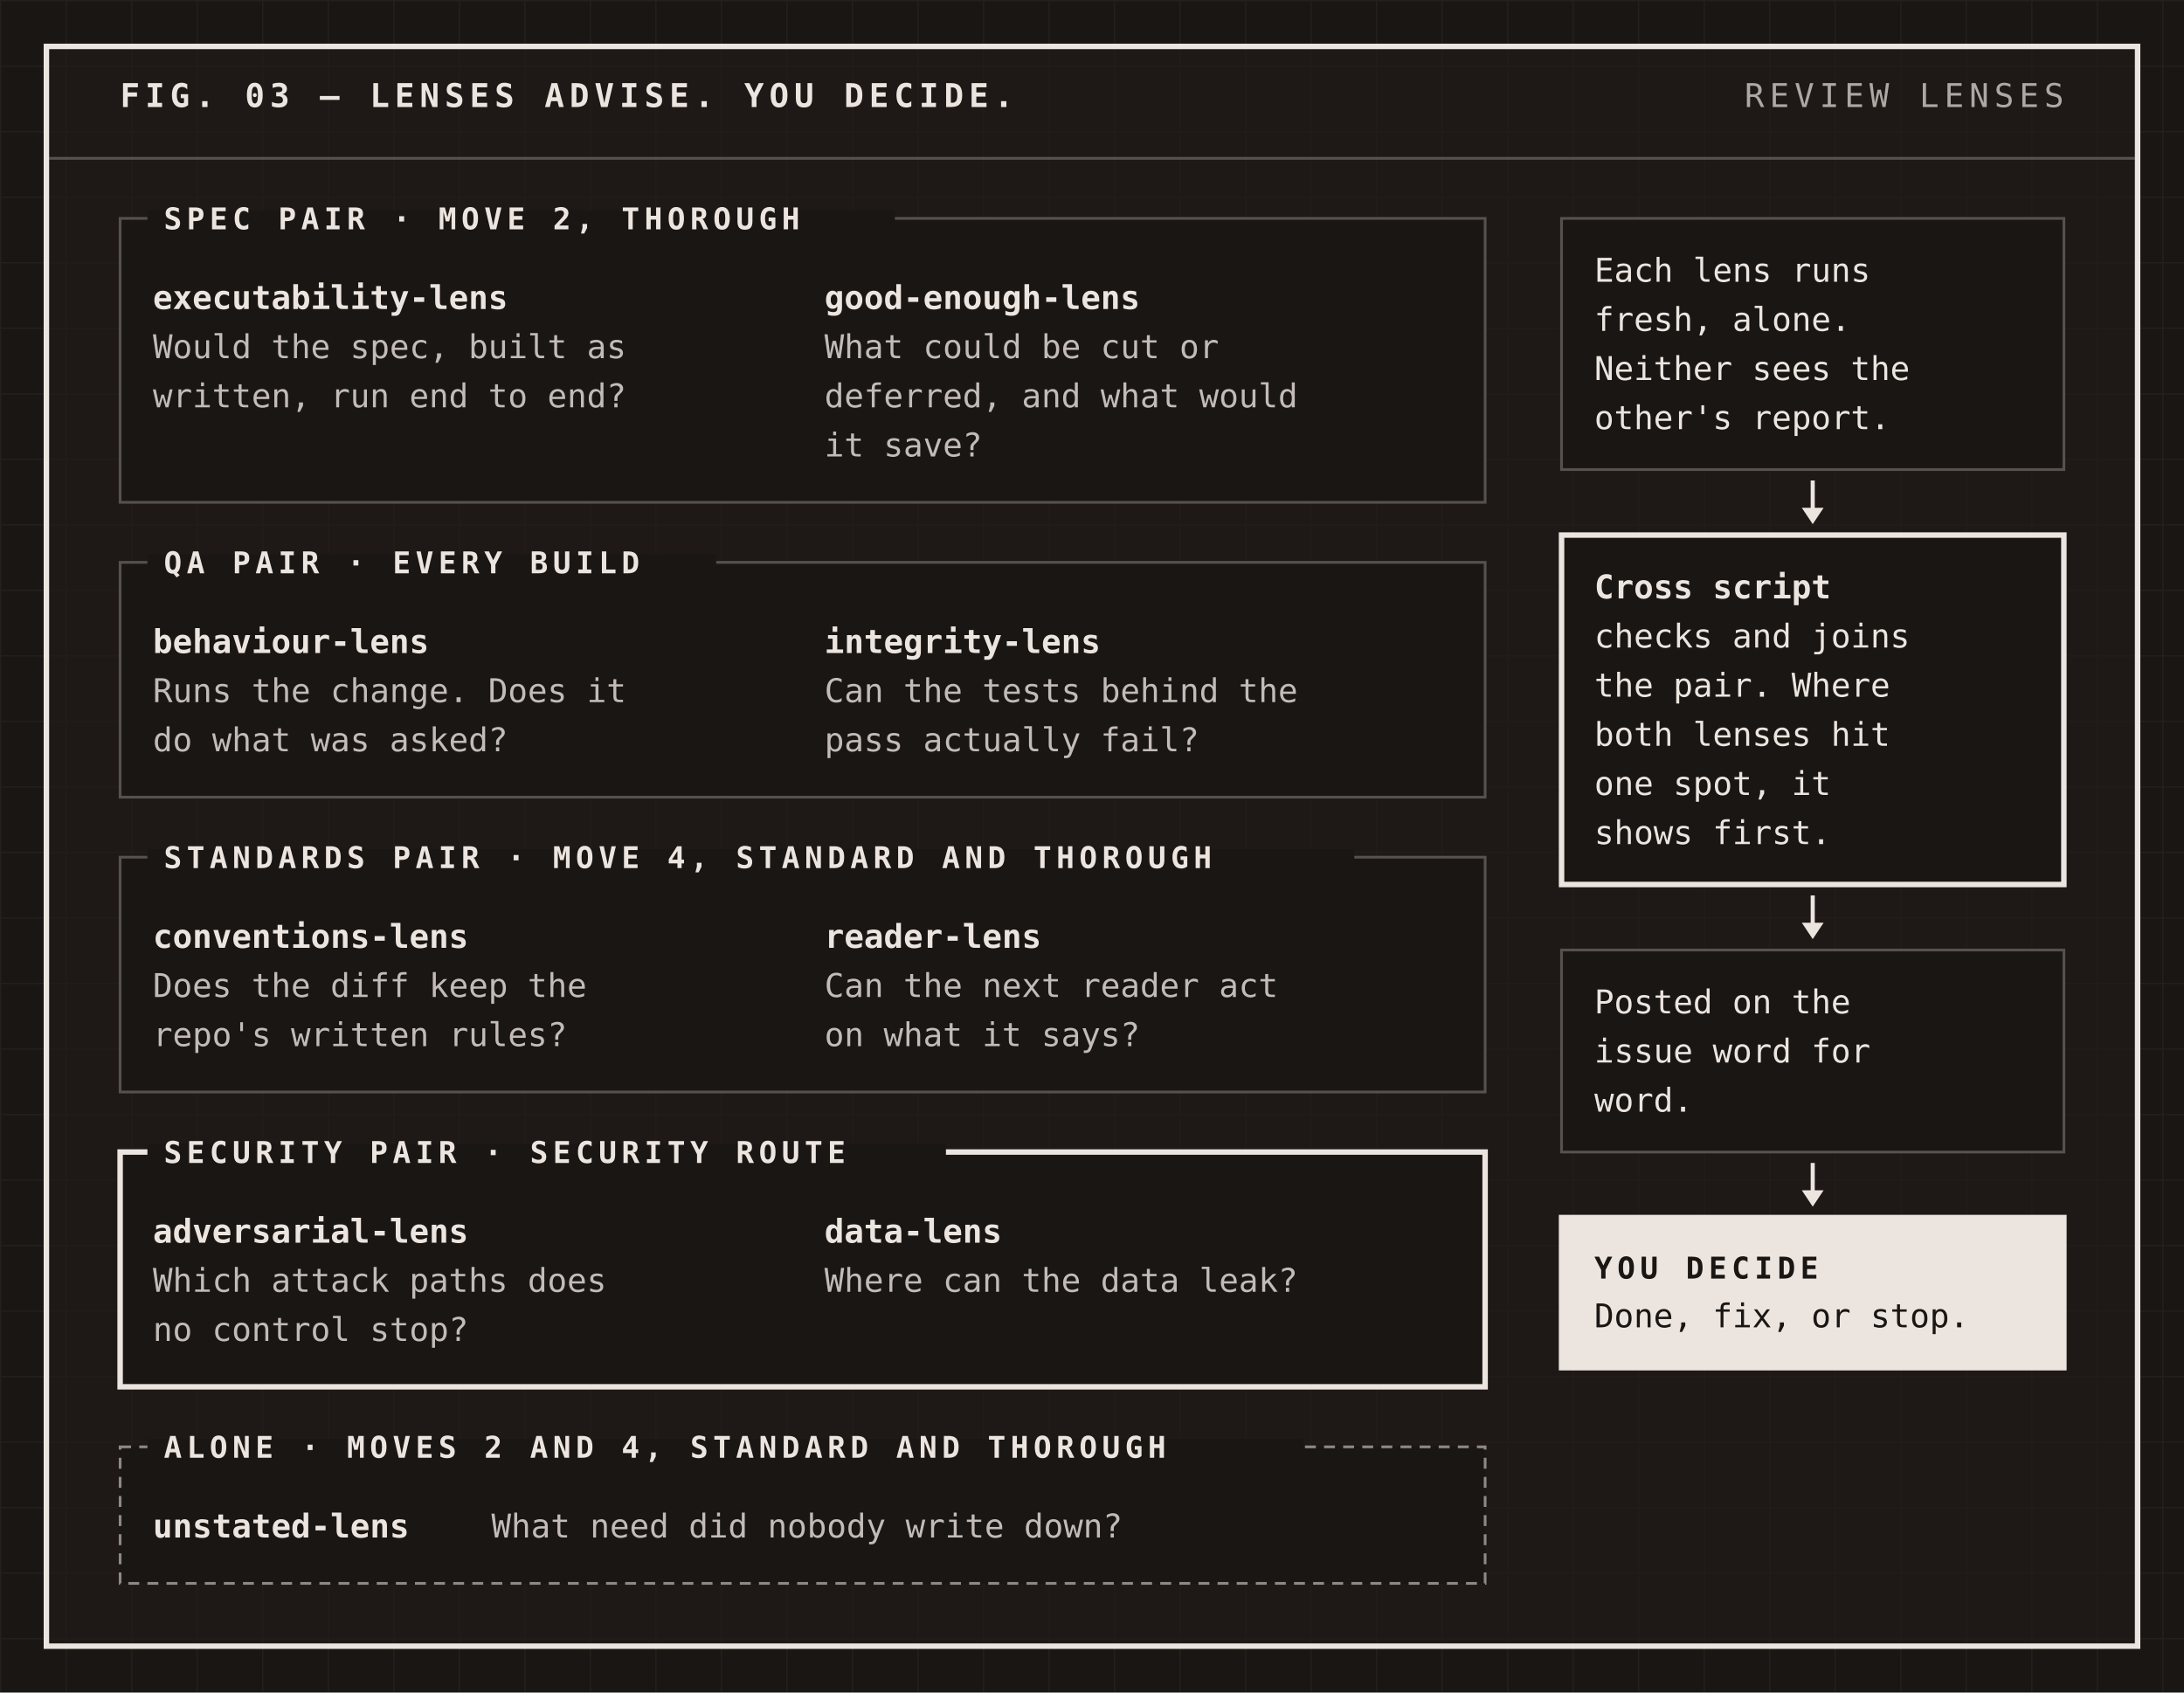
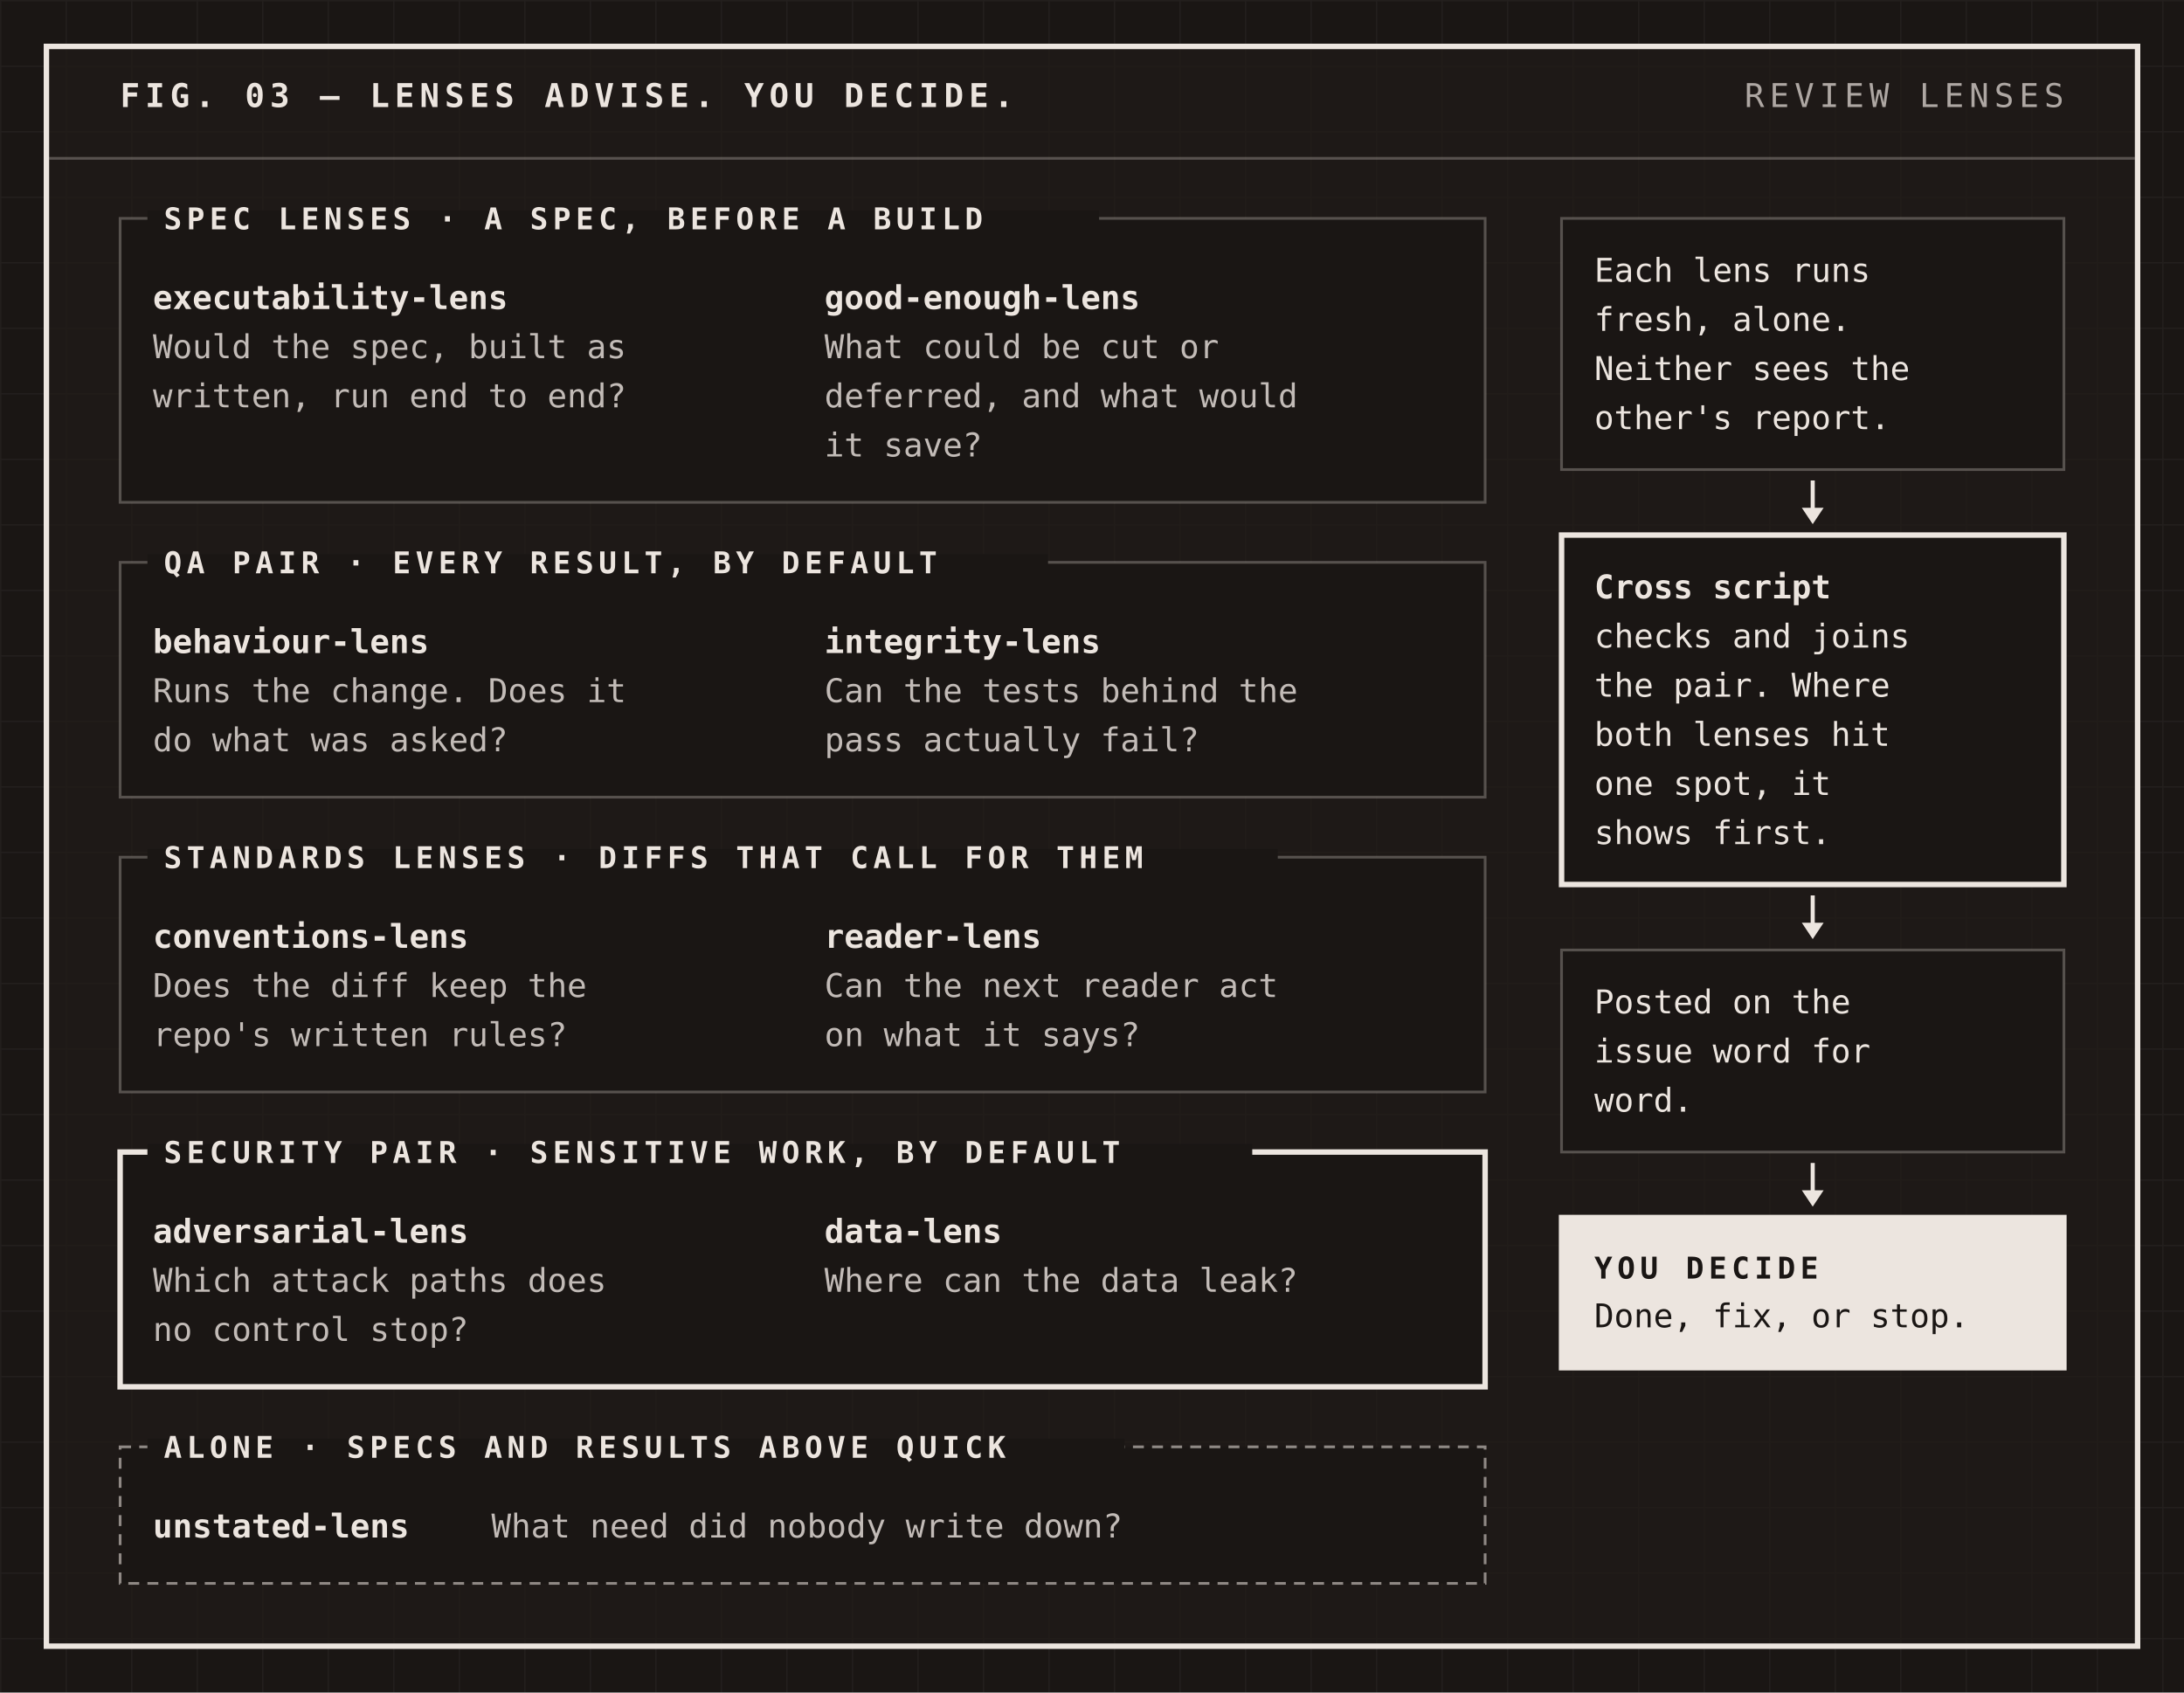
<svg xmlns="http://www.w3.org/2000/svg" width="800" height="620" viewBox="0 0 800 620" font-family="'IBM Plex Mono', ui-monospace, SFMono-Regular, Menlo, Consolas, monospace" role="img">
  <rect width="800" height="620" fill="#1a1614" />
  <defs>
    <pattern id="grid" width="24" height="24" patternUnits="userSpaceOnUse">
      <path d="M24 0H0V24" fill="none" stroke="#ece5df" stroke-opacity="0.045" stroke-width="1" />
    </pattern>
  </defs>
  <rect width="800" height="620" fill="url(#grid)" />
  <rect x="17" y="17" width="766" height="586" fill="#201b18" fill-opacity="0.72" stroke="#ece5df" stroke-width="2" />
  <text x="44" y="39.2" font-size="12" font-weight="600" letter-spacing="1.92" fill="#ece5df">FIG. 03 — LENSES ADVISE. YOU DECIDE.</text>
  <text x="756" y="39.2" font-size="12" letter-spacing="1.92" text-anchor="end" fill="#ece5df" fill-opacity="0.7">REVIEW LENSES</text>
  <line x1="18" y1="58" x2="782" y2="58" stroke="#ece5df" stroke-opacity="0.28" stroke-width="1" />
  <rect x="44" y="80" width="500" height="104" fill="#1a1614" stroke="#ece5df" stroke-opacity="0.28" stroke-width="1" />
-   <rect x="54" y="77" width="273.8" height="6" fill="#1a1614" />
-   <text x="60" y="84" font-size="11" font-weight="600" letter-spacing="1.76" fill="#ece5df">SPEC PAIR · MOVE 2, THOROUGH</text>
+   <rect x="54" y="77" width="348.6" height="6" fill="#1a1614" />
+   <text x="60" y="84" font-size="11" font-weight="600" letter-spacing="1.76" fill="#ece5df">SPEC LENSES · A SPEC, BEFORE A BUILD</text>
  <text x="56" y="113.2" font-size="12" font-weight="600" fill="#ece5df">executability-lens</text>
  <text x="56" y="131.2" font-size="12" fill="#ece5df" fill-opacity="0.8">Would the spec, built as</text>
  <text x="56" y="149.2" font-size="12" fill="#ece5df" fill-opacity="0.8">written, run end to end?</text>
  <text x="302" y="113.2" font-size="12" font-weight="600" fill="#ece5df">good-enough-lens</text>
  <text x="302" y="131.2" font-size="12" fill="#ece5df" fill-opacity="0.8">What could be cut or</text>
  <text x="302" y="149.2" font-size="12" fill="#ece5df" fill-opacity="0.8">deferred, and what would</text>
  <text x="302" y="167.2" font-size="12" fill="#ece5df" fill-opacity="0.8">it save?</text>
  <rect x="44" y="206" width="500" height="86" fill="#1a1614" stroke="#ece5df" stroke-opacity="0.28" stroke-width="1" />
-   <rect x="54" y="203" width="208.35" height="6" fill="#1a1614" />
-   <text x="60" y="210" font-size="11" font-weight="600" letter-spacing="1.76" fill="#ece5df">QA PAIR · EVERY BUILD</text>
+   <rect x="54" y="203" width="329.9" height="6" fill="#1a1614" />
+   <text x="60" y="210" font-size="11" font-weight="600" letter-spacing="1.76" fill="#ece5df">QA PAIR · EVERY RESULT, BY DEFAULT</text>
  <text x="56" y="239.2" font-size="12" font-weight="600" fill="#ece5df">behaviour-lens</text>
  <text x="56" y="257.2" font-size="12" fill="#ece5df" fill-opacity="0.8">Runs the change. Does it</text>
  <text x="56" y="275.2" font-size="12" fill="#ece5df" fill-opacity="0.8">do what was asked?</text>
  <text x="302" y="239.2" font-size="12" font-weight="600" fill="#ece5df">integrity-lens</text>
  <text x="302" y="257.2" font-size="12" fill="#ece5df" fill-opacity="0.8">Can the tests behind the</text>
  <text x="302" y="275.2" font-size="12" fill="#ece5df" fill-opacity="0.8">pass actually fail?</text>
  <rect x="44" y="314" width="500" height="86" fill="#1a1614" stroke="#ece5df" stroke-opacity="0.28" stroke-width="1" />
-   <rect x="54" y="311" width="442.1" height="6" fill="#1a1614" />
-   <text x="60" y="318" font-size="11" font-weight="600" letter-spacing="1.76" fill="#ece5df">STANDARDS PAIR · MOVE 4, STANDARD AND THOROUGH</text>
+   <rect x="54" y="311" width="414.05" height="6" fill="#1a1614" />
+   <text x="60" y="318" font-size="11" font-weight="600" letter-spacing="1.76" fill="#ece5df">STANDARDS LENSES · DIFFS THAT CALL FOR THEM</text>
  <text x="56" y="347.2" font-size="12" font-weight="600" fill="#ece5df">conventions-lens</text>
  <text x="56" y="365.2" font-size="12" fill="#ece5df" fill-opacity="0.8">Does the diff keep the</text>
  <text x="56" y="383.2" font-size="12" fill="#ece5df" fill-opacity="0.8">repo's written rules?</text>
  <text x="302" y="347.2" font-size="12" font-weight="600" fill="#ece5df">reader-lens</text>
  <text x="302" y="365.2" font-size="12" fill="#ece5df" fill-opacity="0.8">Can the next reader act</text>
  <text x="302" y="383.2" font-size="12" fill="#ece5df" fill-opacity="0.8">on what it says?</text>
  <rect x="44" y="422" width="500" height="86" fill="#1a1614" stroke="#ece5df" stroke-width="2" />
-   <rect x="54" y="419" width="292.5" height="6" fill="#1a1614" />
-   <text x="60" y="426" font-size="11" font-weight="600" letter-spacing="1.76" fill="#ece5df">SECURITY PAIR · SECURITY ROUTE</text>
+   <rect x="54" y="419" width="404.7" height="6" fill="#1a1614" />
+   <text x="60" y="426" font-size="11" font-weight="600" letter-spacing="1.76" fill="#ece5df">SECURITY PAIR · SENSITIVE WORK, BY DEFAULT</text>
  <text x="56" y="455.2" font-size="12" font-weight="600" fill="#ece5df">adversarial-lens</text>
  <text x="56" y="473.2" font-size="12" fill="#ece5df" fill-opacity="0.8">Which attack paths does</text>
  <text x="56" y="491.2" font-size="12" fill="#ece5df" fill-opacity="0.8">no control stop?</text>
  <text x="302" y="455.2" font-size="12" font-weight="600" fill="#ece5df">data-lens</text>
  <text x="302" y="473.2" font-size="12" fill="#ece5df" fill-opacity="0.8">Where can the data leak?</text>
  <rect x="44" y="530" width="500" height="50" fill="#1a1614" stroke="#ece5df" stroke-opacity="0.55" stroke-width="1" stroke-dasharray="4 3" />
-   <rect x="54" y="527" width="423.4" height="6" fill="#1a1614" />
-   <text x="60" y="534" font-size="11" font-weight="600" letter-spacing="1.76" fill="#ece5df">ALONE · MOVES 2 AND 4, STANDARD AND THOROUGH</text>
+   <rect x="54" y="527" width="357.95" height="6" fill="#1a1614" />
+   <text x="60" y="534" font-size="11" font-weight="600" letter-spacing="1.76" fill="#ece5df">ALONE · SPECS AND RESULTS ABOVE QUICK</text>
  <text x="56" y="563.2" font-size="12" font-weight="600" fill="#ece5df">unstated-lens</text>
  <text x="180" y="563.2" font-size="12" fill="#ece5df" fill-opacity="0.8">What need did nobody write down?</text>
  <rect x="572" y="80" width="184" height="92" fill="#1a1614" stroke="#ece5df" stroke-opacity="0.28" stroke-width="1" />
  <text x="584" y="103.2" font-size="12" fill="#ece5df">Each lens runs</text>
  <text x="584" y="121.2" font-size="12" fill="#ece5df">fresh, alone.</text>
  <text x="584" y="139.2" font-size="12" fill="#ece5df">Neither sees the</text>
  <text x="584" y="157.2" font-size="12" fill="#ece5df">other's report.</text>
  <line x1="664" y1="176" x2="664" y2="187" stroke="#ece5df" stroke-width="1.5" />
  <path d="M660 186L668 186L664 192Z" fill="#ece5df" />
  <rect x="572" y="196" width="184" height="128" fill="#1a1614" stroke="#ece5df" stroke-width="2" />
  <text x="584" y="219.2" font-size="12" font-weight="600" fill="#ece5df">Cross script</text>
  <text x="584" y="237.2" font-size="12" fill="#ece5df">checks and joins</text>
  <text x="584" y="255.2" font-size="12" fill="#ece5df">the pair. Where</text>
  <text x="584" y="273.2" font-size="12" fill="#ece5df">both lenses hit</text>
  <text x="584" y="291.2" font-size="12" fill="#ece5df">one spot, it</text>
  <text x="584" y="309.2" font-size="12" fill="#ece5df">shows first.</text>
  <line x1="664" y1="328" x2="664" y2="339" stroke="#ece5df" stroke-width="1.5" />
  <path d="M660 338L668 338L664 344Z" fill="#ece5df" />
  <rect x="572" y="348" width="184" height="74" fill="#1a1614" stroke="#ece5df" stroke-opacity="0.28" stroke-width="1" />
  <text x="584" y="371.2" font-size="12" fill="#ece5df">Posted on the</text>
  <text x="584" y="389.2" font-size="12" fill="#ece5df">issue word for</text>
  <text x="584" y="407.2" font-size="12" fill="#ece5df">word.</text>
  <line x1="664" y1="426" x2="664" y2="437" stroke="#ece5df" stroke-width="1.5" />
  <path d="M660 436L668 436L664 442Z" fill="#ece5df" />
  <rect x="572" y="446" width="184" height="55" fill="#ece5df" stroke="#ece5df" stroke-width="2" />
  <text x="584" y="468.35" font-size="11" font-weight="600" letter-spacing="1.76" fill="#1a1614">YOU DECIDE</text>
  <text x="584" y="486.2" font-size="12" fill="#1a1614">Done, fix, or stop.</text>
</svg>
